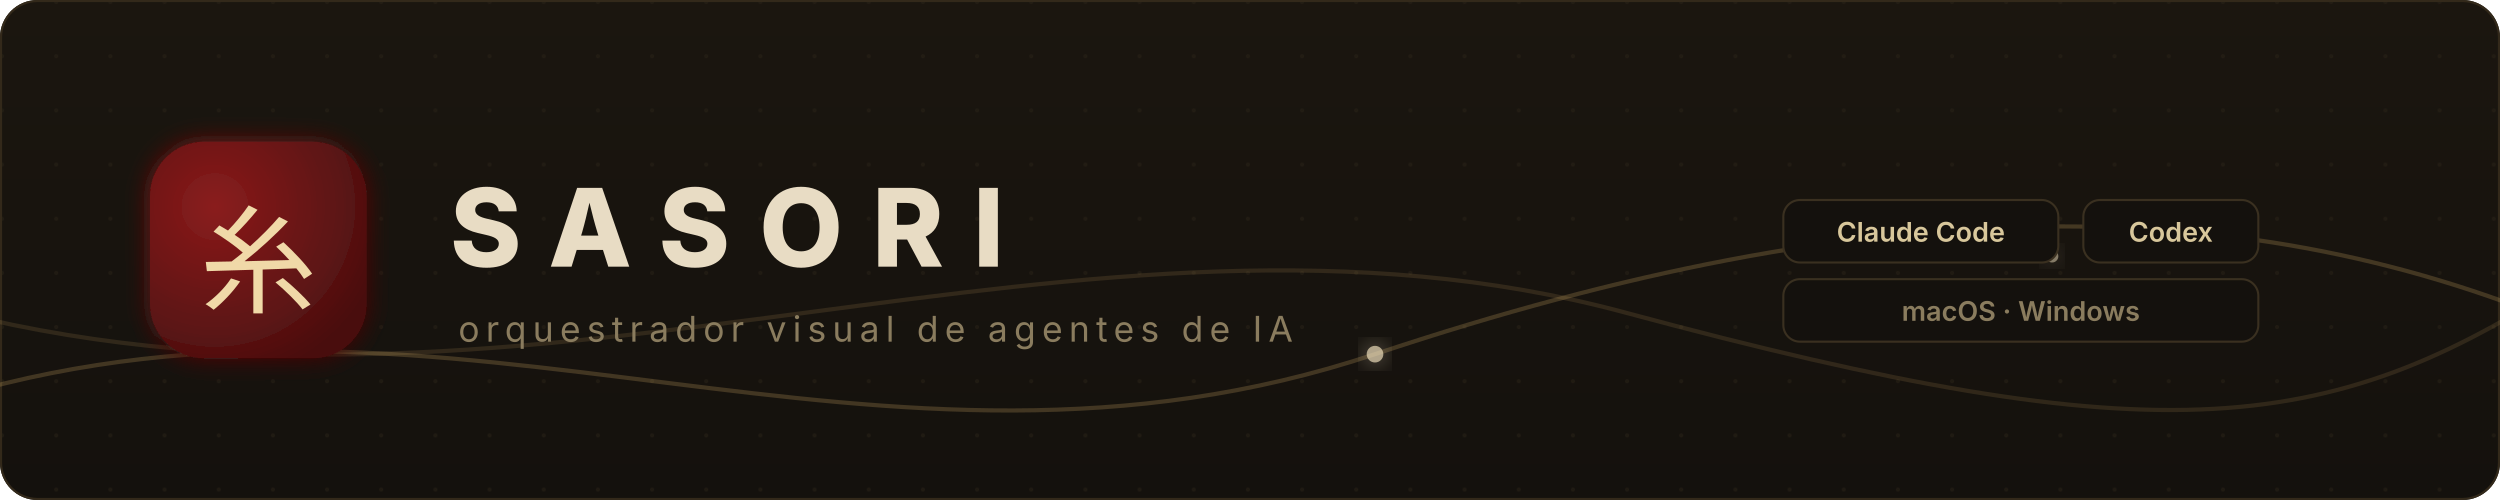
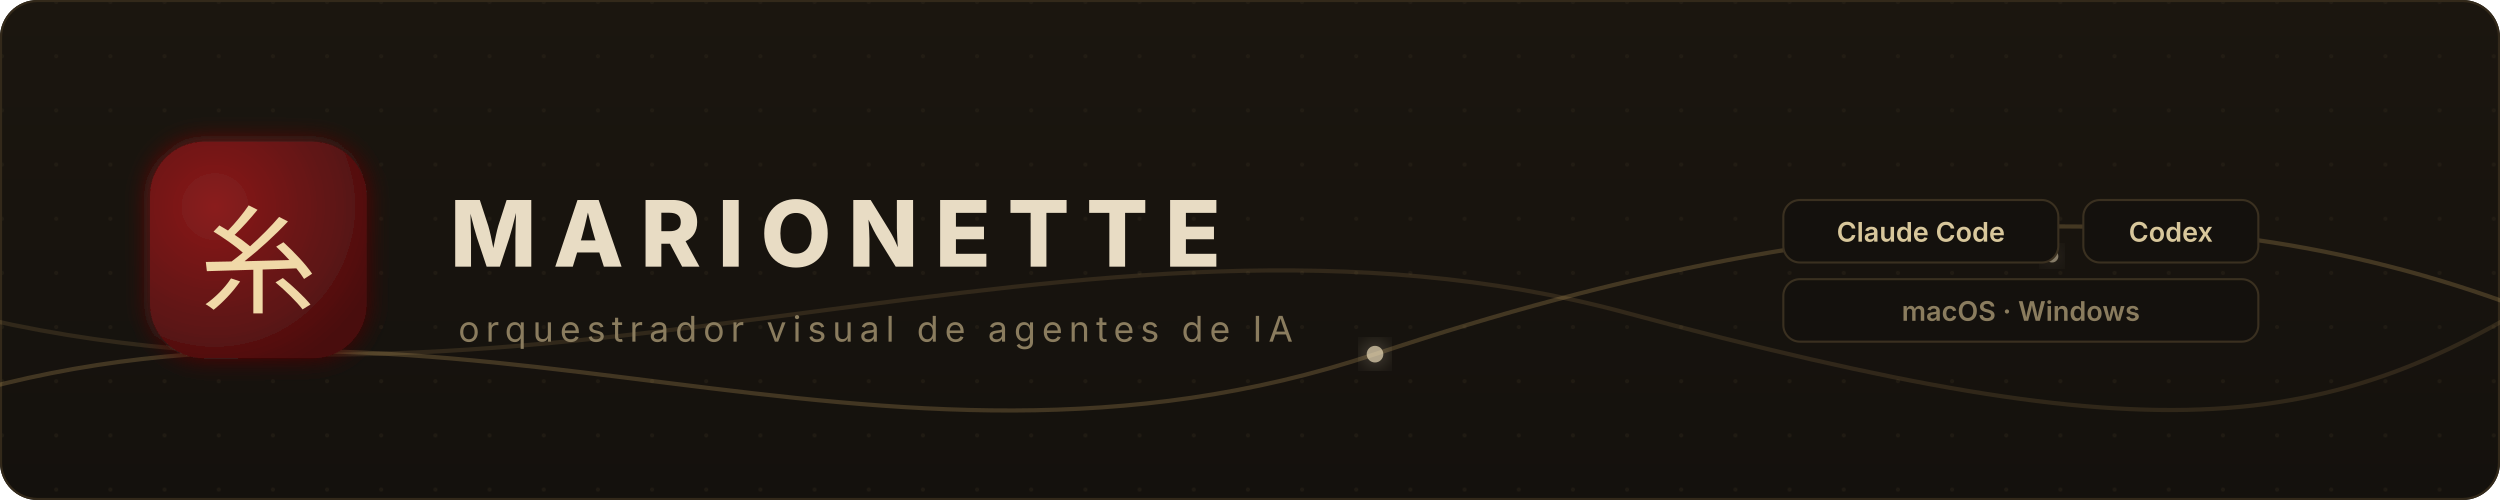
<svg xmlns="http://www.w3.org/2000/svg" width="1200" height="240" viewBox="0 0 1200 240" fill="none">
  <defs>
    <radialGradient id="mark" cx="30%" cy="30%" r="80%">
      <stop offset="0%" stop-color="#8a1c1c" />
      <stop offset="100%" stop-color="#4a0f0f" />
    </radialGradient>
    <linearGradient id="bg" x1="0" y1="0" x2="0" y2="1">
      <stop offset="0%" stop-color="#1b160f" />
      <stop offset="100%" stop-color="#14110d" />
    </linearGradient>
    <filter id="glow" x="-50%" y="-50%" width="200%" height="200%">
      <feGaussianBlur stdDeviation="6" result="b" />
      <feMerge>
        <feMergeNode in="b" />
        <feMergeNode in="SourceGraphic" />
      </feMerge>
    </filter>
    <pattern id="dots" width="26" height="26" patternUnits="userSpaceOnUse">
      <circle cx="1" cy="1" r="1" fill="#2a2318" opacity="0.5" />
    </pattern>
  </defs>
  <rect width="1200" height="240" rx="18" fill="url(#bg)" />
  <rect width="1200" height="240" rx="18" fill="url(#dots)" />
  <rect x="0.5" y="0.5" width="1199" height="239" rx="17.5" stroke="#33291a" />
  <path d="M -20 190 C 220 120, 420 250, 660 170 S 1080 90, 1240 160" stroke="#c9a25f" stroke-width="2" opacity="0.25" fill="none" />
  <path d="M -20 150 C 260 220, 520 80, 780 150 S 1120 210, 1240 130" stroke="#c9a25f" stroke-width="2" opacity="0.15" fill="none" />
  <circle cx="660" cy="170" r="4" fill="#f4e4c0" opacity="0.7" filter="url(#glow)" />
  <circle cx="985" cy="123" r="3" fill="#f4e4c0" opacity="0.5" filter="url(#glow)" />
  <rect x="72" y="68" width="104" height="104" rx="26" fill="url(#mark)" filter="url(#glow)" />
  <text x="124" y="146" text-anchor="middle" font-family="'Hiragino Sans','Noto Sans JP',sans-serif" font-size="56" fill="#f0d9a8">糸</text>
-   <text x="216" y="128" font-family="-apple-system,'Segoe UI',Inter,sans-serif" font-size="52" font-weight="800" letter-spacing="14" fill="#e8dcc4">SASORI</text>
+   <text x="216" y="128" font-family="-apple-system,'Segoe UI',Inter,sans-serif" font-size="44" font-weight="800" letter-spacing="8" fill="#e8dcc4">MARIONETTE</text>
  <text x="220" y="164" font-family="-apple-system,'Segoe UI',Inter,sans-serif" font-size="17" letter-spacing="3" fill="#8a7c5e">orquestrador visual de agentes de IA</text>
  <g font-family="-apple-system,'Segoe UI',Inter,sans-serif" font-size="13" font-weight="600">
    <rect x="856" y="96" width="132" height="30" rx="8" fill="#14110d" stroke="#3a3020" />
    <text x="922" y="116" text-anchor="middle" fill="#d8c79b">Claude Code</text>
    <rect x="1000" y="96" width="84" height="30" rx="8" fill="#14110d" stroke="#3a3020" />
    <text x="1042" y="116" text-anchor="middle" fill="#d8c79b">Codex</text>
    <rect x="856" y="134" width="228" height="30" rx="8" fill="#14110d" stroke="#3a3020" />
    <text x="970" y="154" text-anchor="middle" fill="#8a7c5e">macOS · Windows</text>
  </g>
</svg>
